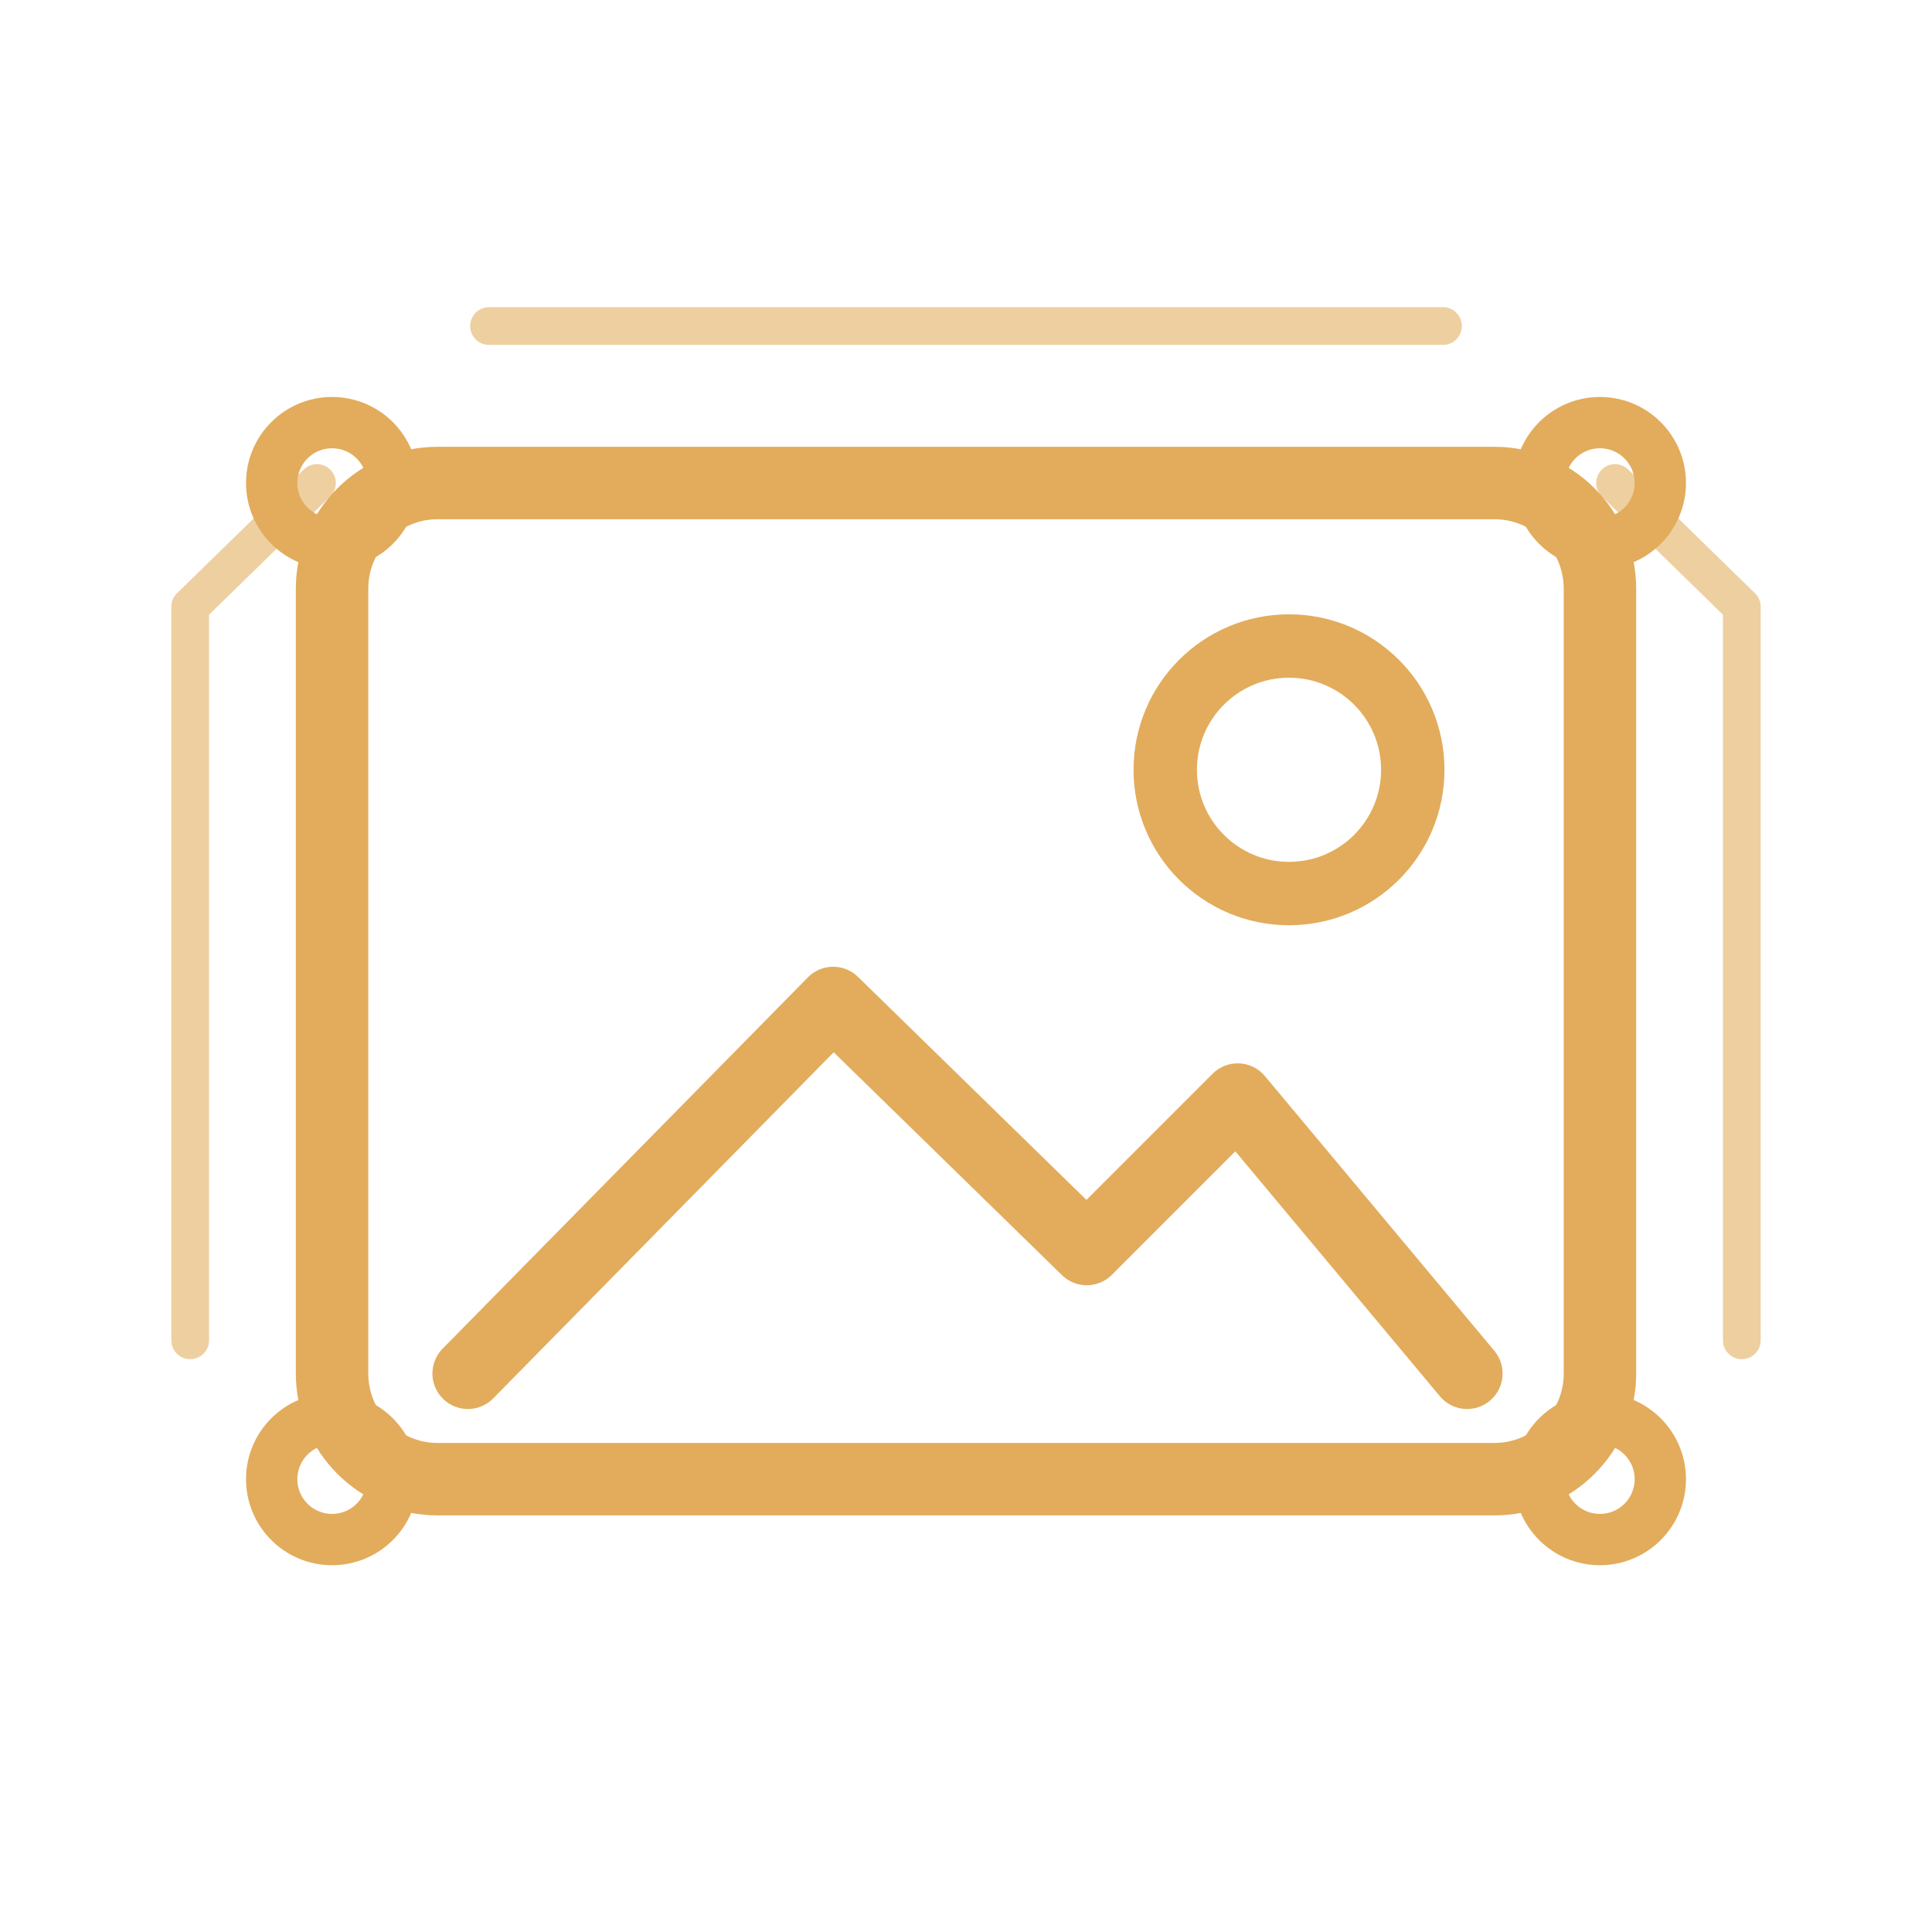
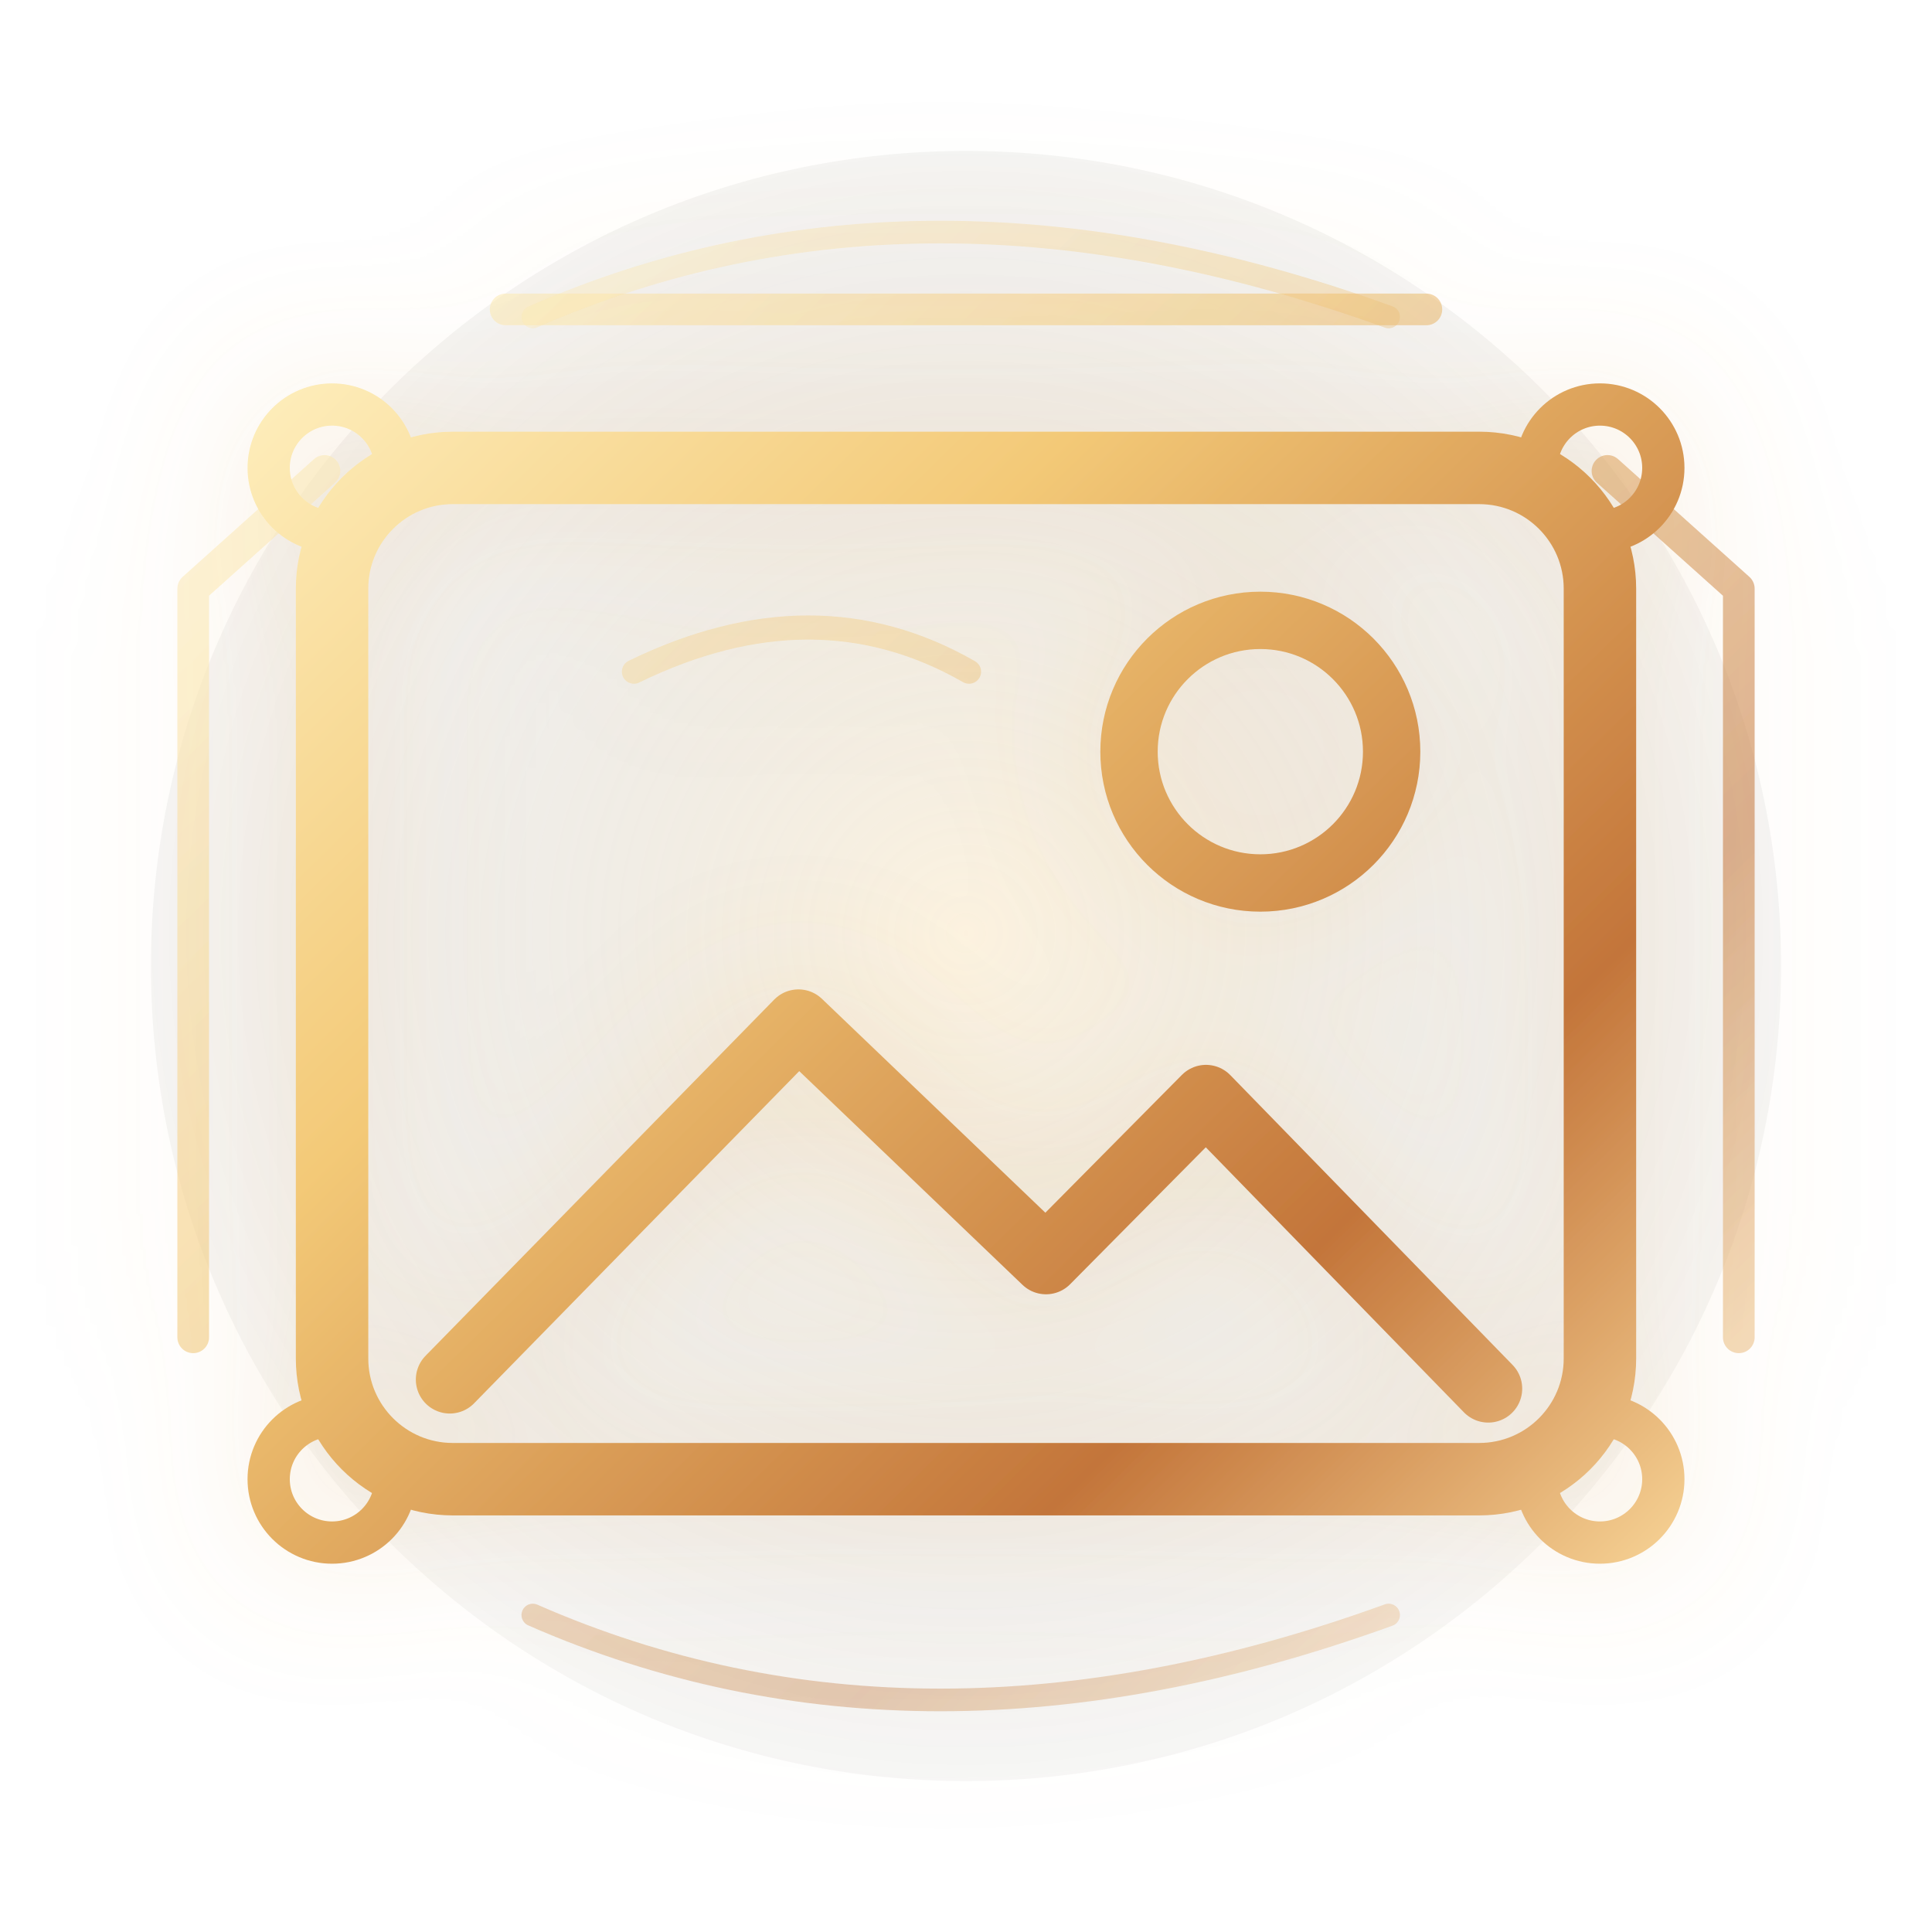
- <svg xmlns="http://www.w3.org/2000/svg" viewBox="0 0 64 64" fill="none" role="img" aria-label="Gallery">
-   <g stroke="#e2ac5c" stroke-linecap="round" stroke-linejoin="round">
-     <rect x="11" y="16" width="42" height="33" rx="3.5" stroke-width="2.4" />
-     <path d="M15.5 45.5l12.1-12.3 8.4 8.2 5-5 7.6 9.1" stroke-width="2.35" />
-     <circle cx="42.7" cy="25.5" r="4.1" stroke-width="2.1" />
-     <path d="M10.5 16l-4.2 4.1v24.3M53.5 16l4.2 4.1v24.3M16.2 10.8h31.6" stroke-width="1.25" opacity=".58" />
-     <circle cx="11" cy="16" r="2" stroke-width="1.7" />
-     <circle cx="53" cy="16" r="2" stroke-width="1.7" />
-     <circle cx="11" cy="49" r="2" stroke-width="1.7" />
-     <circle cx="53" cy="49" r="2" stroke-width="1.7" />
+ <svg xmlns="http://www.w3.org/2000/svg" viewBox="0 0 128 128" role="img" aria-label="Gallery">
+   <defs>
+     <linearGradient id="galleryGold" x1="18" y1="18" x2="110" y2="112" gradientUnits="userSpaceOnUse">
+       <stop stop-color="#fff2c4" />
+       <stop offset="0.34" stop-color="#f3c977" />
+       <stop offset="0.72" stop-color="#c3753a" />
+       <stop offset="1" stop-color="#ffe2a4" />
+     </linearGradient>
+     <radialGradient id="galleryGlow" cx="50%" cy="48%" r="62%">
+       <stop offset="0" stop-color="#f3c977" stop-opacity="0.23" />
+       <stop offset="1" stop-color="#05070c" stop-opacity="0" />
+     </radialGradient>
+     <filter id="galleryShadow" x="-16" y="-16" width="160" height="160" color-interpolation-filters="sRGB">
+       <feDropShadow dx="0" dy="5" stdDeviation="4" flood-color="#070509" flood-opacity="0.56" />
+       <feDropShadow dx="0" dy="0" stdDeviation="5" flood-color="#e2ac5c" flood-opacity="0.22" />
+     </filter>
+   </defs>
+   <circle cx="64" cy="64" r="54" fill="url(#galleryGlow)" />
+   <g filter="url(#galleryShadow)" fill="none" stroke="url(#galleryGold)" stroke-linecap="round" stroke-linejoin="round">
+     <rect x="22" y="31" width="84" height="67" rx="8" stroke-width="4.8" />
+     <path d="M29.8 91.4 52.9 67.8 69.3 83.5 79.9 72.8 98.6 92" stroke-width="4.5" />
+     <circle cx="83.5" cy="49.8" r="8.7" stroke-width="3.8" />
+     <path d="M21.5 31.2 12.8 39v49.6M106.5 31.2l8.7 7.8v49.6M33.5 20.5h61" stroke-width="2.1" opacity="0.55" />
+     <path d="M35.3 21c17.1-7.5 36-7.5 56.7 0M35.3 107c17.1 7.5 36 7.5 56.7 0" stroke-width="1.5" opacity="0.36" />
+     <circle cx="22" cy="31" r="4.2" stroke-width="2.8" />
+     <circle cx="106" cy="31" r="4.2" stroke-width="2.8" />
+     <circle cx="22" cy="98" r="4.2" stroke-width="2.8" />
+     <circle cx="106" cy="98" r="4.2" stroke-width="2.8" />
+     <path d="M42 44.5c8-3.9 15.4-3.9 22.2 0" stroke-width="1.6" opacity="0.4" />
  </g>
</svg>
